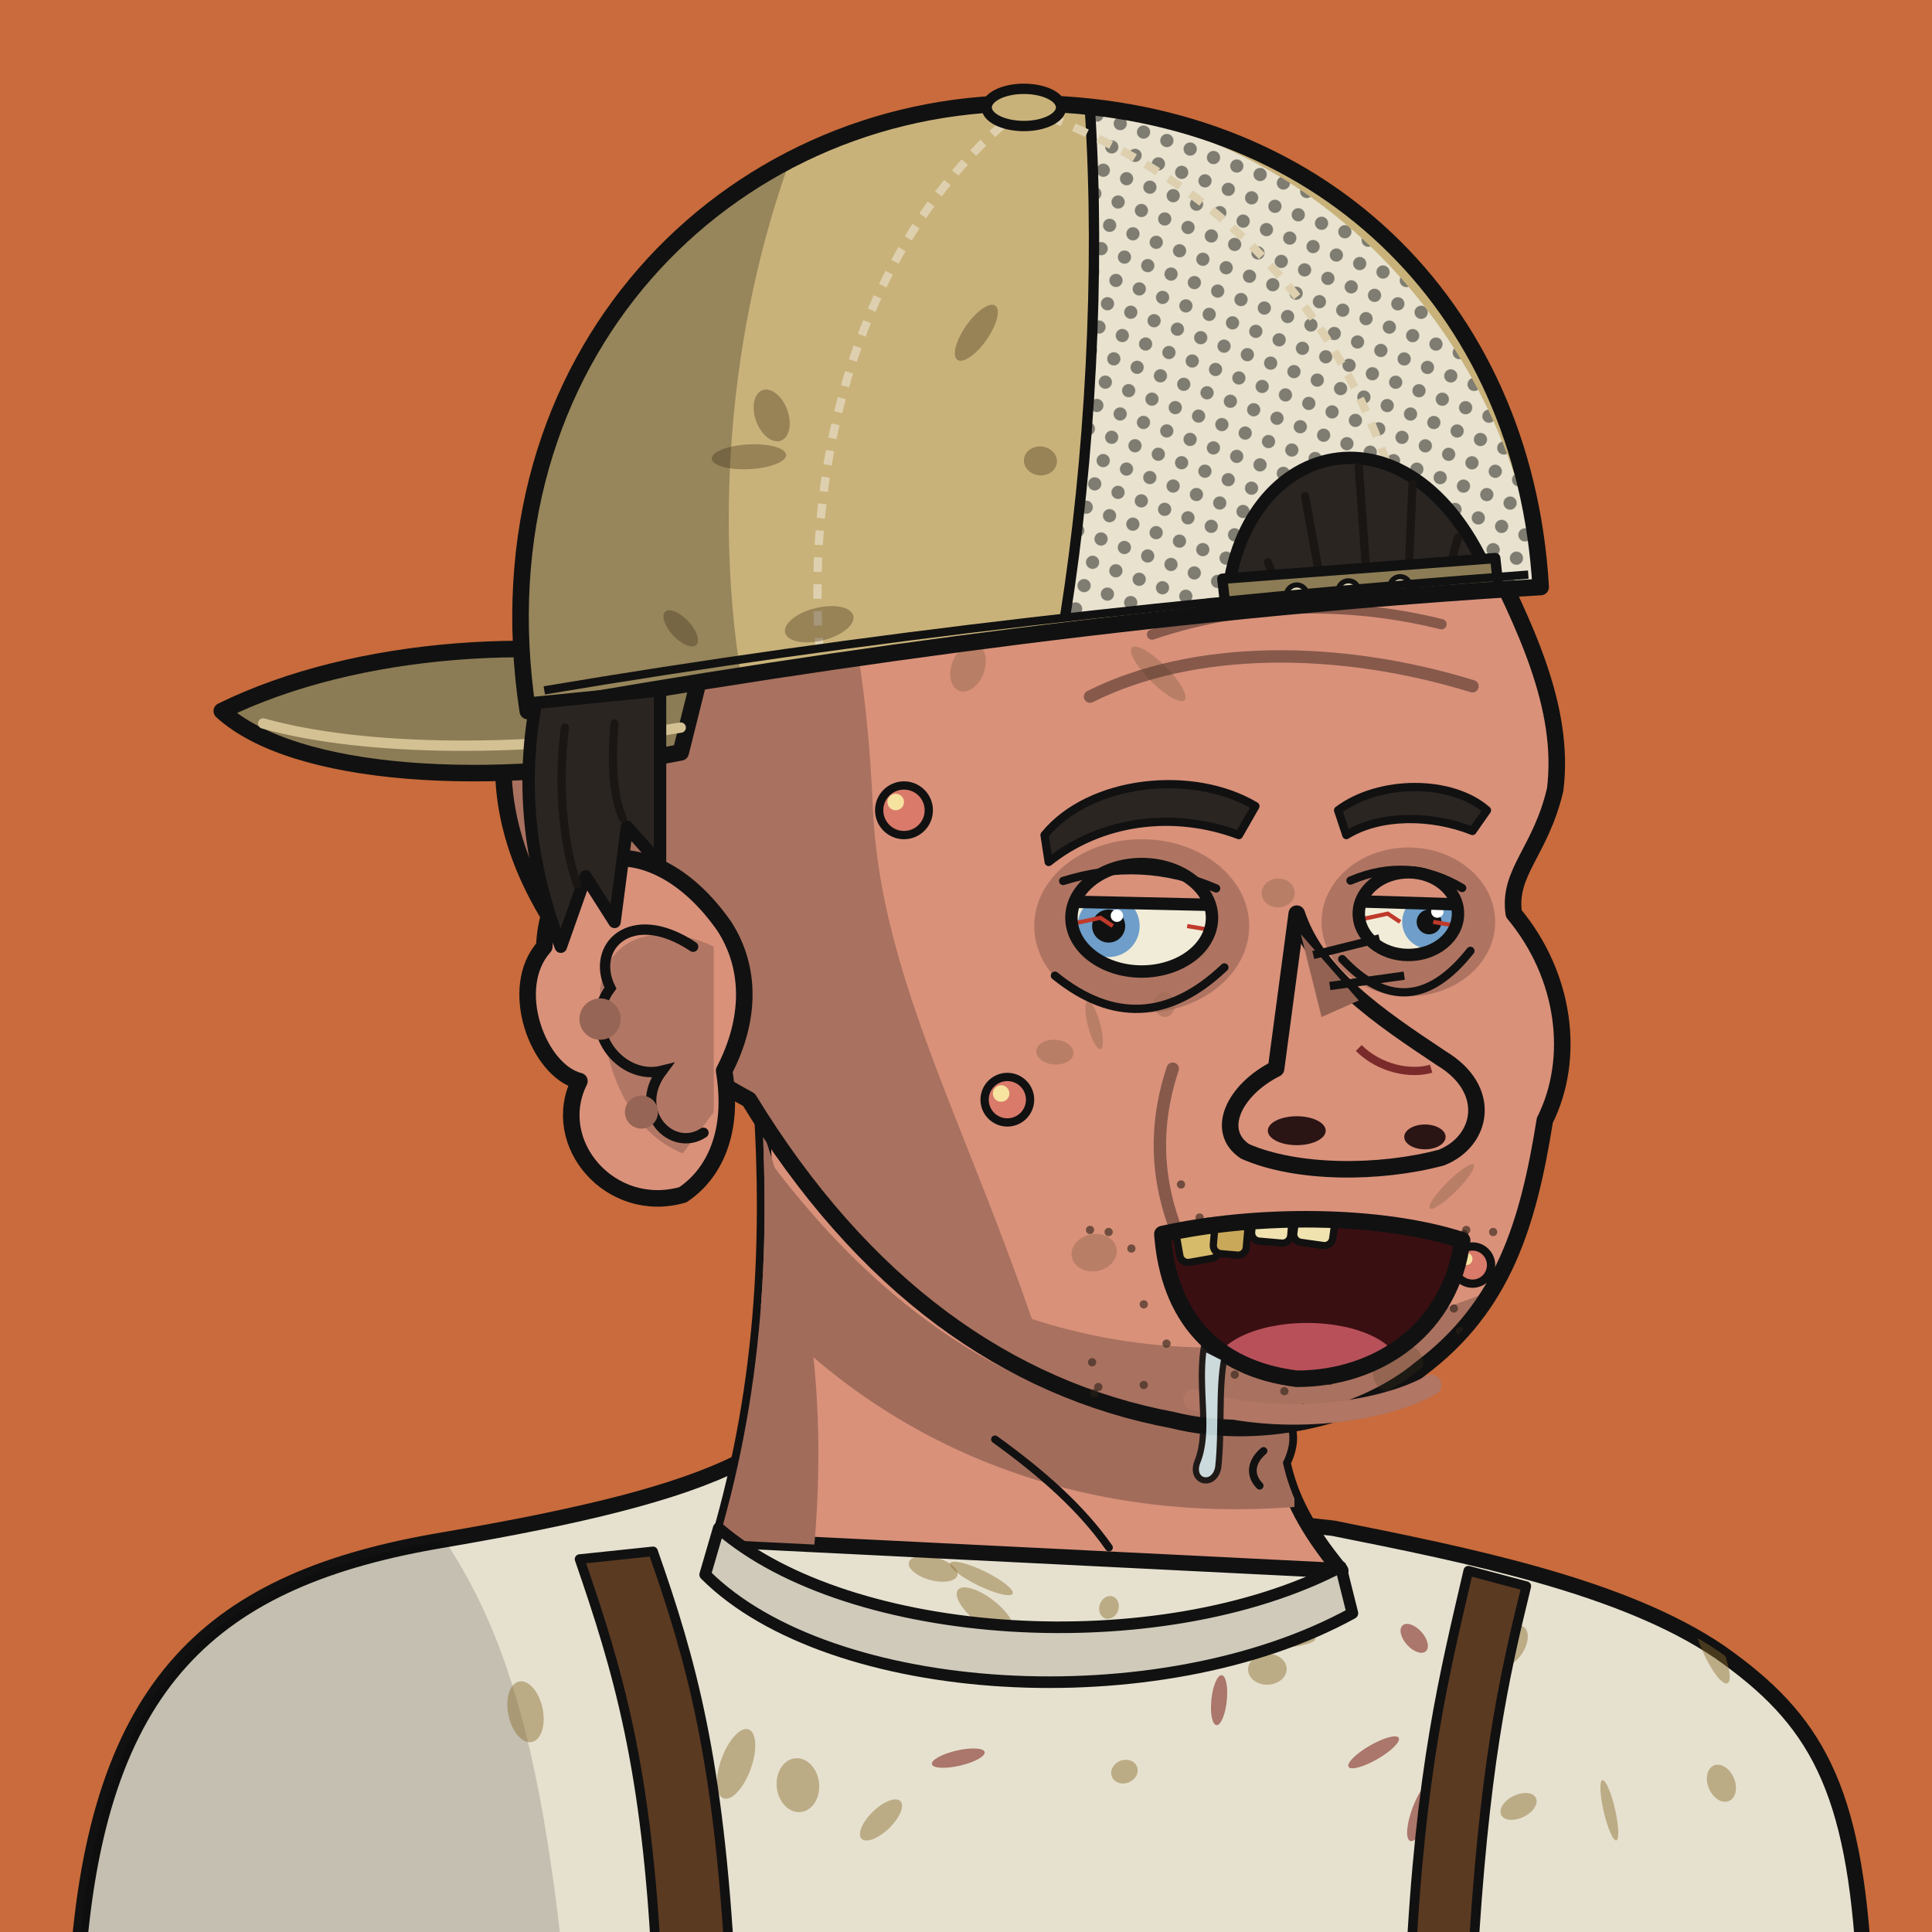
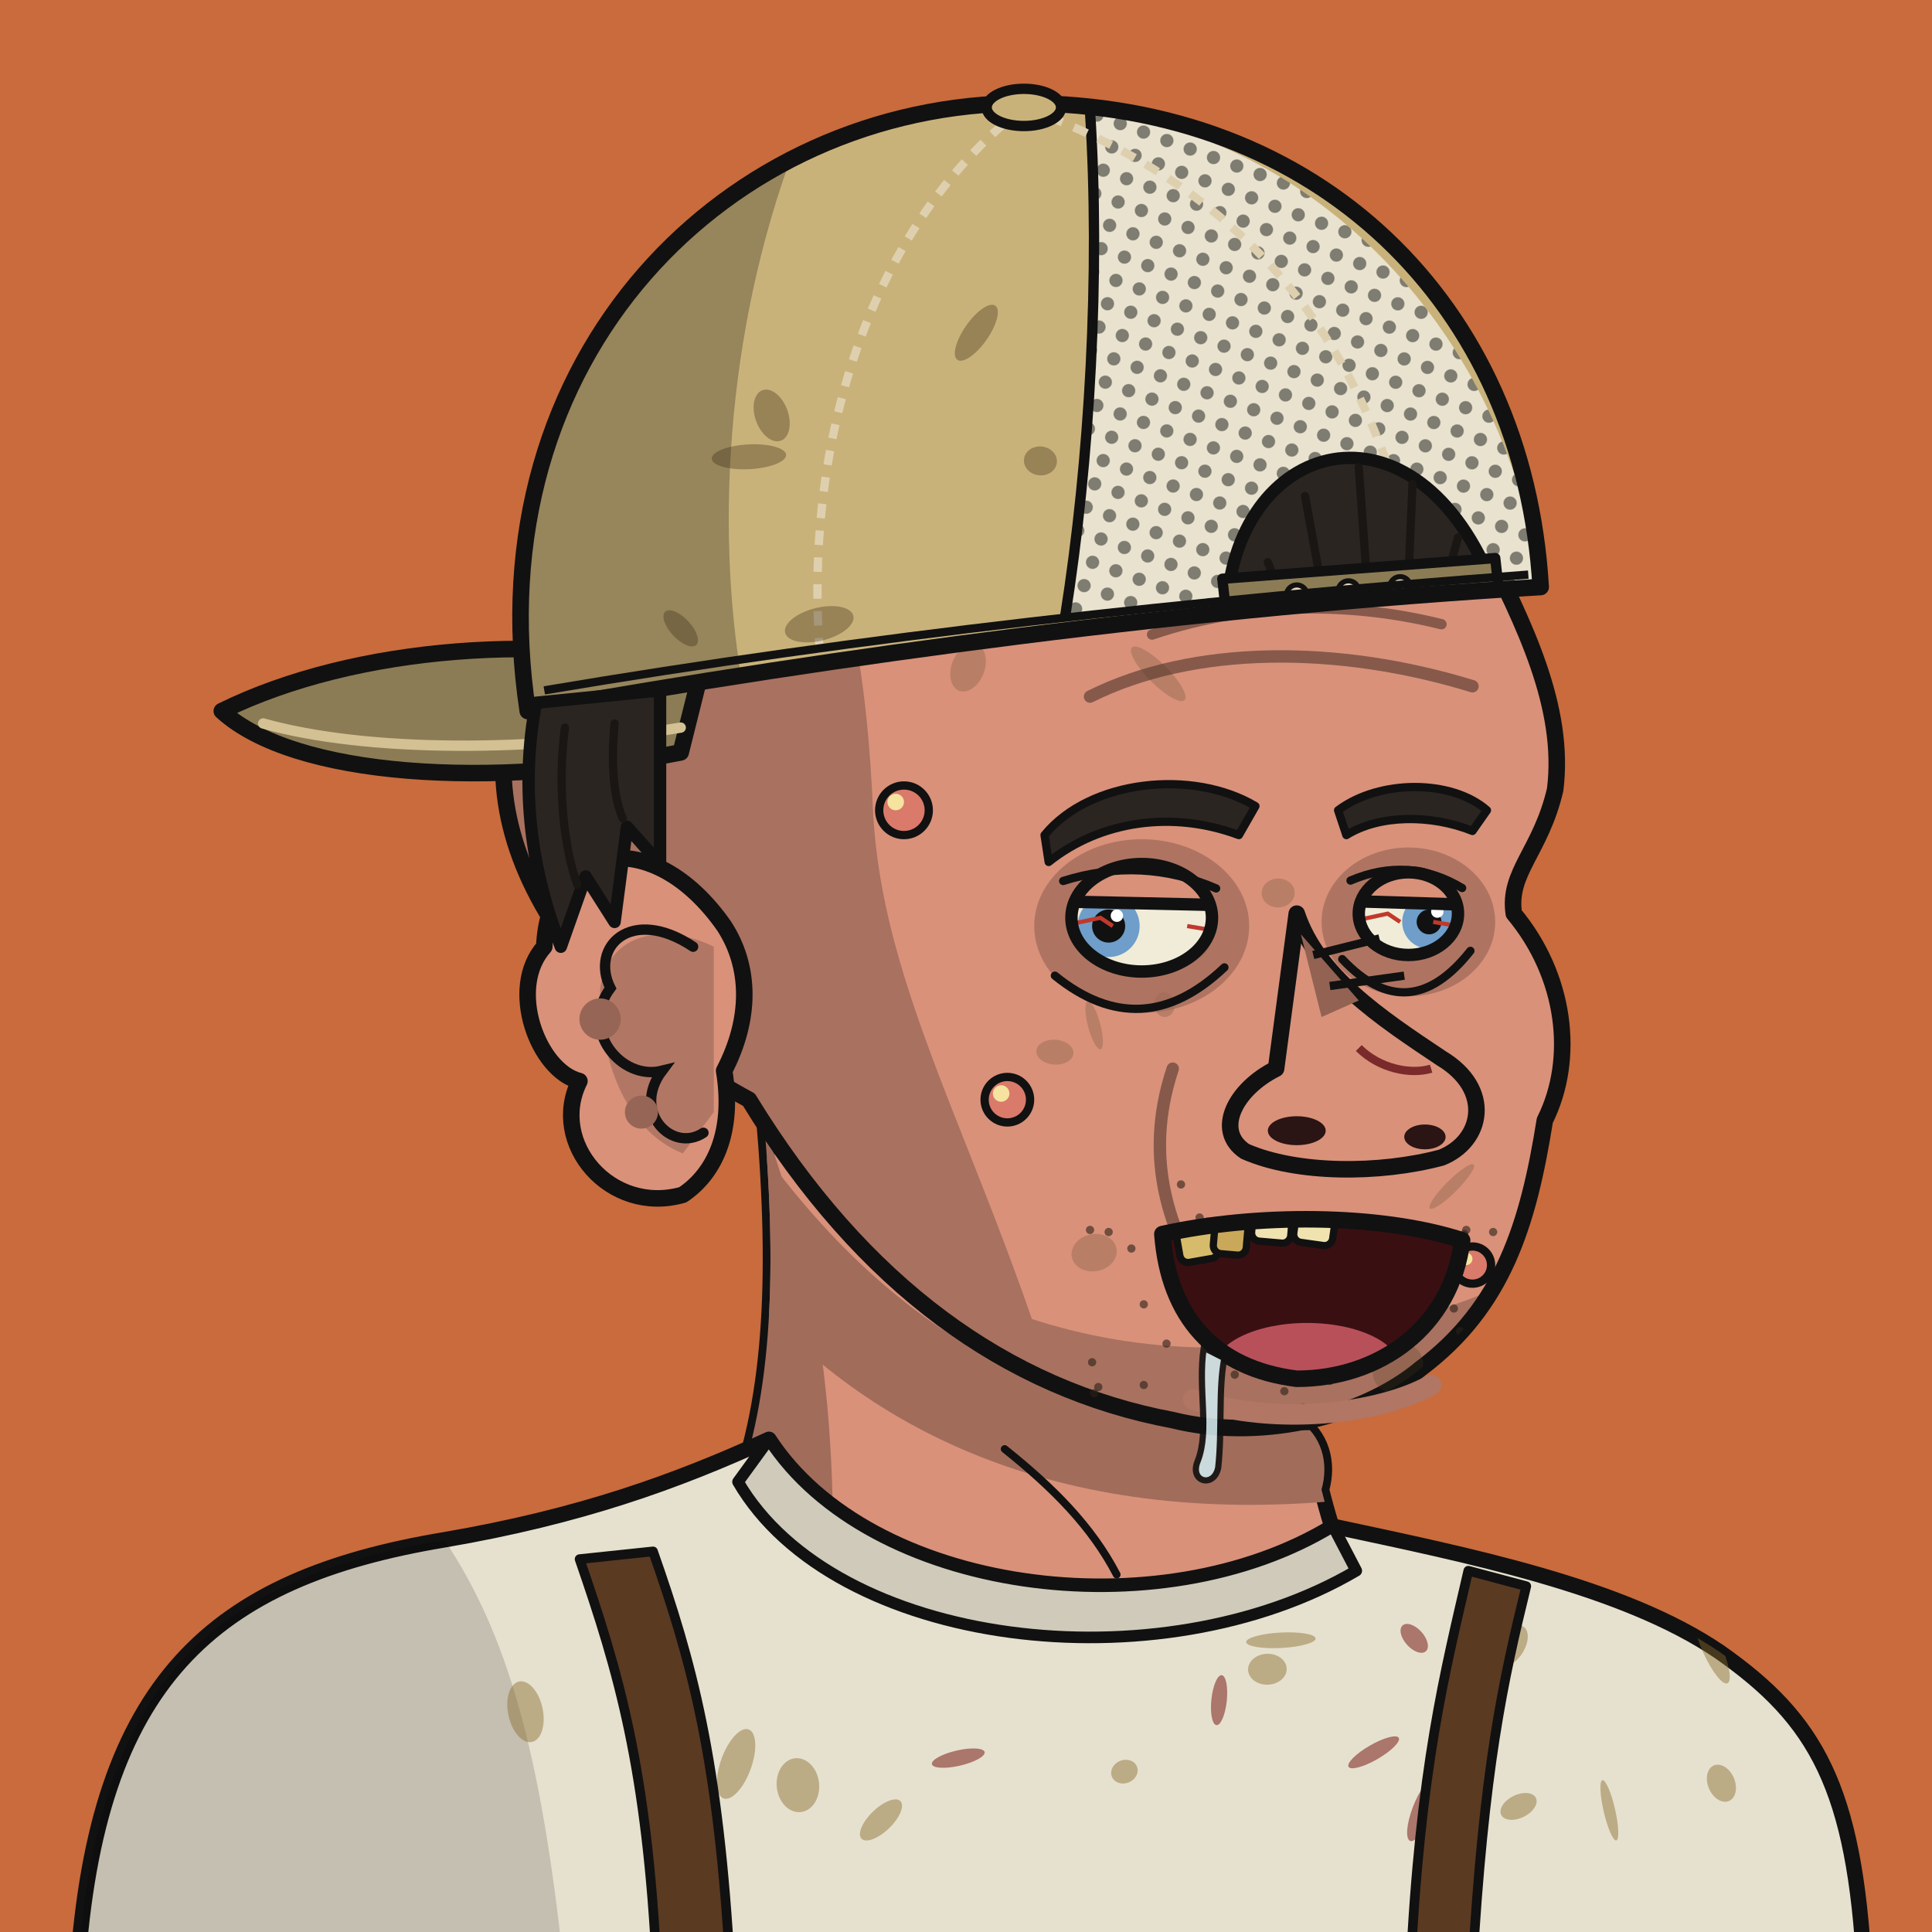
<svg xmlns="http://www.w3.org/2000/svg" viewBox="0 0 1000 1000" width="1000" height="1000">
  <rect width="1000" height="1000" fill="#c96b3c" />
  <g transform="translate(0 -55)">
    <g transform="translate(-35 25) scale(1.07)" />
+     <path d="M 392 600 C 402 690 402 760 385 815 C 360 840 320 856 290 868 L 720 920 C 700 880 690 850 684 826 C 688 812 684 798 672 790 C 664 770 660 745 662 720 Z" fill="#d9917a" stroke="#111111" stroke-width="8" stroke-linejoin="round" />
+     <clipPath id="neckclip">
+       <path d="M 392 600 C 402 690 402 760 385 815 C 360 840 320 856 290 868 L 720 920 C 700 880 690 850 684 826 C 688 812 684 798 672 790 C 664 770 660 745 662 720 Z" />
+     </clipPath>
+     <g clip-path="url(#neckclip)">
+       <path d="M 380 630 C 450 735 540 800 690 795 L 690 832 C 540 845 440 790 380 715 Z" fill="#a26c5b" />
+       <path d="M 380 600 C 425 700 435 790 430 900 L 280 900 L 280 600 Z" fill="#a26c5b" />
+     </g>
+     <path d="M 520 805 C 545 825 565 845 578 870" fill="none" stroke="#111111" stroke-width="4" stroke-linecap="round" />
    <clipPath id="torso">
-       <path d="M 40 1075 C 50 925 110 872 230 852 C 300 840 350 828 382 812 L 690 846 C 760 860 840 876 890 910 C 940 945 960 980 965 1075 Z" />
+       <path d="M 40 1075 C 50 925 110 872 230 852 C 300 840 350 822 398 800 C 450 880 600 900 690 845 C 760 860 840 876 890 910 C 940 945 960 980 965 1075 Z" />
    </clipPath>
-     <path d="M 40 1075 C 50 925 110 872 230 852 C 300 840 350 828 382 812 L 690 846 C 760 860 840 876 890 910 C 940 945 960 980 965 1075 Z" fill="#e6e1cf" stroke="#111111" stroke-width="8" stroke-linejoin="round" />
+     <path d="M 40 1075 C 50 925 110 872 230 852 C 300 840 350 822 398 800 C 450 880 600 900 690 845 C 760 860 840 876 890 910 C 940 945 960 980 965 1075 Z" fill="#e6e1cf" stroke="#111111" stroke-width="8" stroke-linejoin="round" />
    <g clip-path="url(#torso)">
      <path d="M 40 1075 C 50 925 110 872 230 852 C 262 900 280 960 292 1075 Z" fill="#000" opacity="0.15" />
      <ellipse cx="413" cy="979" rx="14" ry="11" transform="rotate(84 413 979)" fill="#8a6a2c" opacity="0.45" />
      <ellipse cx="328" cy="897" rx="10" ry="9" transform="rotate(178 328 897)" fill="#8a6a2c" opacity="0.45" />
      <ellipse cx="381" cy="968" rx="19" ry="8" transform="rotate(110 381 968)" fill="#8a6a2c" opacity="0.45" />
      <ellipse cx="574" cy="887" rx="6" ry="5" transform="rotate(109 574 887)" fill="#8a6a2c" opacity="0.45" />
      <ellipse cx="833" cy="992" rx="16" ry="3" transform="rotate(77 833 992)" fill="#8a6a2c" opacity="0.45" />
      <ellipse cx="786" cy="990" rx="6" ry="10" transform="rotate(64 786 990)" fill="#8a6a2c" opacity="0.45" />
      <ellipse cx="842" cy="873" rx="7" ry="6" transform="rotate(52 842 873)" fill="#8a6a2c" opacity="0.45" />
      <ellipse cx="483" cy="867" rx="13" ry="6" transform="rotate(15 483 867)" fill="#8a6a2c" opacity="0.45" />
      <ellipse cx="582" cy="972" rx="7" ry="6" transform="rotate(158 582 972)" fill="#8a6a2c" opacity="0.45" />
      <ellipse cx="886" cy="908" rx="20" ry="5" transform="rotate(66 886 908)" fill="#8a6a2c" opacity="0.45" />
      <ellipse cx="272" cy="941" rx="16" ry="9" transform="rotate(78 272 941)" fill="#8a6a2c" opacity="0.45" />
      <ellipse cx="891" cy="978" rx="7" ry="10" transform="rotate(157 891 978)" fill="#8a6a2c" opacity="0.45" />
      <ellipse cx="508" cy="872" rx="18" ry="4" transform="rotate(26 508 872)" fill="#8a6a2c" opacity="0.45" />
      <ellipse cx="510" cy="889" rx="18" ry="7" transform="rotate(38 510 889)" fill="#8a6a2c" opacity="0.45" />
      <ellipse cx="656" cy="919" rx="8" ry="10" transform="rotate(88 656 919)" fill="#8a6a2c" opacity="0.45" />
      <ellipse cx="663" cy="904" rx="18" ry="4" transform="rotate(177 663 904)" fill="#8a6a2c" opacity="0.45" />
      <ellipse cx="782" cy="907" rx="12" ry="7" transform="rotate(123 782 907)" fill="#8a6a2c" opacity="0.45" />
      <ellipse cx="456" cy="997" rx="14" ry="6" transform="rotate(136 456 997)" fill="#8a6a2c" opacity="0.45" />
      <ellipse cx="732" cy="903" rx="5" ry="9" transform="rotate(138 732 903)" fill="#7a1f1a" opacity="0.55" />
      <ellipse cx="711" cy="962" rx="15" ry="4" transform="rotate(150 711 962)" fill="#7a1f1a" opacity="0.55" />
      <ellipse cx="736" cy="992" rx="17" ry="5" transform="rotate(111 736 992)" fill="#7a1f1a" opacity="0.55" />
      <ellipse cx="496" cy="965" rx="14" ry="4" transform="rotate(167 496 965)" fill="#7a1f1a" opacity="0.55" />
      <ellipse cx="631" cy="935" rx="13" ry="4" transform="rotate(96 631 935)" fill="#7a1f1a" opacity="0.55" />
    </g>
-     <path d="M 392 600 C 400 690 396 770 372 852 L 694 868 C 676 846 668 830 664 812 C 670 800 668 790 658 782 C 655 760 656 740 660 720 Z" fill="#d9917a" stroke="#111111" stroke-width="8" stroke-linejoin="round" />
-     <clipPath id="neckclip">
-       <path d="M 392 600 C 400 690 396 770 372 852 L 694 868 C 676 846 668 830 664 812 C 670 800 668 790 658 782 C 655 760 656 740 660 720 Z" />
-     </clipPath>
-     <g clip-path="url(#neckclip)">
-       <path d="M 380 630 C 450 735 540 800 670 795 L 670 835 C 540 845 440 790 380 715 Z" fill="#a26c5b" />
-       <path d="M 380 600 C 420 700 430 780 420 870 L 360 870 L 360 600 Z" fill="#a26c5b" />
-     </g>
-     <path d="M 515 800 C 540 818 560 836 574 856" fill="none" stroke="#111111" stroke-width="4" stroke-linecap="round" />
-     <path d="M 654 806 C 647 812 647 819 652 824" fill="none" stroke="#111111" stroke-width="4" stroke-linecap="round" />
-     <path d="M 372 846 C 440 905 600 915 694 866 L 700 890 C 600 945 430 935 365 870 Z" fill="#cfcaba" stroke="#111111" stroke-width="6" stroke-linejoin="round" />
+     <path d="M 398 800 C 450 880 600 900 690 845 L 702 868 C 600 928 432 908 382 822 Z" fill="#cfcaba" stroke="#111111" stroke-width="6" stroke-linejoin="round" />
    <path d="M 300 862 C 320 920 335 970 340 1075 L 378 1075 C 372 965 358 915 338 858 Z" fill="#5b3a22" stroke="#111111" stroke-width="5" stroke-linejoin="round" />
    <path d="M 760 868 C 748 920 735 970 730 1075 L 762 1075 C 768 970 778 925 790 876 Z" fill="#5b3a22" stroke="#111111" stroke-width="5" stroke-linejoin="round" />
    <g transform="translate(-35 25) scale(1.07)">
      <clipPath id="headclip">
        <path d="M 395 560 Q 334 527 302 477 Q 262 416 284 356 Q 288 295 319 250 Q 344 196 393 171 Q 440 125 500 128 Q 563 96 620 115 Q 682 119 719 172 Q 754 214 750 290 C 770 330 790 370 785 410 C 778 440 762 450 765 470 C 790 500 795 540 780 570 C 772 620 760 660 720 690 C 690 715 640 725 600 715 C 520 700 450 650 395 560 Z" />
      </clipPath>
      <path d="M 395 560 Q 334 527 302 477 Q 262 416 284 356 Q 288 295 319 250 Q 344 196 393 171 Q 440 125 500 128 Q 563 96 620 115 Q 682 119 719 172 Q 754 214 750 290 C 770 330 790 370 785 410 C 778 440 762 450 765 470 C 790 500 795 540 780 570 C 772 620 760 660 720 690 C 690 715 640 725 600 715 C 520 700 450 650 395 560 Z" fill="#d9917a" />
      <g clip-path="url(#headclip)">
        <path d="M 250 100 C 420 160 450 300 455 420 C 460 520 520 600 560 760 L 250 760 Z" fill="#a9715f" />
        <path d="M 420 600 C 520 690 640 700 760 650 L 760 760 L 400 760 Z" fill="#a9715f" />
        <path d="M 560 190 C 640 200 700 250 715 300 C 660 270 600 245 545 240 Z" fill="#e2ac9b" opacity="0.8" />
        <path d="M 603 212 A 38 28 0 0 0 679 212 A 42 36 0 0 1 603 212 Z" fill="#86594b" opacity="0.85" />
        <path d="M 603 212 A 38 28 0 0 0 664 234" fill="none" stroke="#111111" stroke-width="4" stroke-linecap="round" opacity="0.8" />
        <ellipse cx="651" cy="195" rx="13" ry="7" transform="rotate(-20 641 212)" fill="#e2ac9b" opacity="0.9" />
        <path d="M 492 239 A 39 29 0 0 0 571 239 A 43 37 0 0 1 492 239 Z" fill="#86594b" opacity="0.85" />
        <path d="M 492 239 A 39 29 0 0 0 555 263" fill="none" stroke="#111111" stroke-width="4" stroke-linecap="round" opacity="0.8" />
        <ellipse cx="541" cy="222" rx="14" ry="7" transform="rotate(-20 531 239)" fill="#e2ac9b" opacity="0.9" />
        <path d="M 544 284 A 41 30 0 0 0 625 284 A 45 39 0 0 1 544 284 Z" fill="#86594b" opacity="0.85" />
        <path d="M 544 284 A 41 30 0 0 0 608 308" fill="none" stroke="#111111" stroke-width="4" stroke-linecap="round" opacity="0.8" />
        <ellipse cx="594" cy="265" rx="14" ry="7" transform="rotate(-20 584 284)" fill="#e2ac9b" opacity="0.9" />
        <path d="M 465 229 A 43 32 0 0 0 550 229 A 47 41 0 0 1 465 229 Z" fill="#86594b" opacity="0.85" />
        <path d="M 465 229 A 43 32 0 0 0 533 255" fill="none" stroke="#111111" stroke-width="4" stroke-linecap="round" opacity="0.8" />
        <ellipse cx="518" cy="210" rx="15" ry="8" transform="rotate(-20 507 229)" fill="#e2ac9b" opacity="0.9" />
        <path d="M 387 221 A 49 37 0 0 0 485 221 A 54 47 0 0 1 387 221 Z" fill="#86594b" opacity="0.85" />
        <path d="M 387 221 A 49 37 0 0 0 465 251" fill="none" stroke="#111111" stroke-width="4" stroke-linecap="round" opacity="0.8" />
        <ellipse cx="448" cy="199" rx="17" ry="9" transform="rotate(-20 436 221)" fill="#e2ac9b" opacity="0.9" />
        <path d="M 556 206 A 41 30 0 0 0 638 206 A 45 39 0 0 1 556 206 Z" fill="#86594b" opacity="0.85" />
        <path d="M 556 206 A 41 30 0 0 0 621 231" fill="none" stroke="#111111" stroke-width="4" stroke-linecap="round" opacity="0.8" />
        <ellipse cx="607" cy="188" rx="14" ry="7" transform="rotate(-20 597 206)" fill="#e2ac9b" opacity="0.9" />
        <path d="M 560 365 C 610 340 680 340 745 360" fill="none" stroke="#86594b" stroke-width="6" stroke-linecap="round" />
        <path d="M 590 335 C 640 318 690 320 730 330" fill="none" stroke="#86594b" stroke-width="5" stroke-linecap="round" />
        <path d="M 600 545 C 585 590 600 625 615 650" fill="none" stroke="#86594b" stroke-width="6" stroke-linecap="round" />
      </g>
      <path d="M 395 560 Q 334 527 302 477 Q 262 416 284 356 Q 288 295 319 250 Q 344 196 393 171 Q 440 125 500 128 Q 563 96 620 115 Q 682 119 719 172 Q 754 214 750 290 C 770 330 790 370 785 410 C 778 440 762 450 765 470 C 790 500 795 540 780 570 C 772 620 760 660 720 690 C 690 715 640 725 600 715 C 520 700 450 650 395 560 Z" fill="none" stroke="#111111" stroke-width="8" stroke-linejoin="round" />
      <g clip-path="url(#headclip)">
        <ellipse cx="562" cy="524" rx="12" ry="3" transform="rotate(75 562 524)" fill="#4a3a22" opacity="0.22" />
        <ellipse cx="596" cy="514" rx="6" ry="5" transform="rotate(84 596 514)" fill="#4a3a22" opacity="0.22" />
        <ellipse cx="604" cy="490" rx="15" ry="6" transform="rotate(157 604 490)" fill="#4a3a22" opacity="0.22" />
        <ellipse cx="542" cy="236" rx="18" ry="10" transform="rotate(81 542 236)" fill="#4a3a22" opacity="0.22" />
        <ellipse cx="553" cy="290" rx="14" ry="9" transform="rotate(122 553 290)" fill="#4a3a22" opacity="0.22" />
        <ellipse cx="425" cy="249" rx="6" ry="7" transform="rotate(116 425 249)" fill="#4a3a22" opacity="0.22" />
        <ellipse cx="709" cy="690" rx="13" ry="11" transform="rotate(138 709 690)" fill="#4a3a22" opacity="0.22" />
        <ellipse cx="526" cy="206" rx="14" ry="10" transform="rotate(67 526 206)" fill="#4a3a22" opacity="0.22" />
        <ellipse cx="358" cy="668" rx="7" ry="7" transform="rotate(130 358 668)" fill="#4a3a22" opacity="0.22" />
        <ellipse cx="355" cy="235" rx="11" ry="10" transform="rotate(162 355 235)" fill="#4a3a22" opacity="0.22" />
        <ellipse cx="543" cy="537" rx="6" ry="9" transform="rotate(94 543 537)" fill="#4a3a22" opacity="0.22" />
        <ellipse cx="735" cy="602" rx="15" ry="3" transform="rotate(135 735 602)" fill="#4a3a22" opacity="0.22" />
        <ellipse cx="501" cy="351" rx="12" ry="8" transform="rotate(111 501 351)" fill="#4a3a22" opacity="0.22" />
        <ellipse cx="593" cy="354" rx="18" ry="5" transform="rotate(45 593 354)" fill="#4a3a22" opacity="0.22" />
        <ellipse cx="562" cy="634" rx="11" ry="9" transform="rotate(169 562 634)" fill="#4a3a22" opacity="0.22" />
        <ellipse cx="651" cy="460" rx="8" ry="7" transform="rotate(178 651 460)" fill="#4a3a22" opacity="0.22" />
        <circle cx="676" cy="696" r="2" fill="#2a2018" opacity="0.6" />
        <circle cx="562" cy="702" r="2" fill="#2a2018" opacity="0.6" />
        <circle cx="728" cy="698" r="2" fill="#2a2018" opacity="0.6" />
        <circle cx="617" cy="619" r="2" fill="#2a2018" opacity="0.6" />
        <circle cx="586" cy="698" r="2" fill="#2a2018" opacity="0.6" />
        <circle cx="645" cy="663" r="2" fill="#2a2018" opacity="0.6" />
        <circle cx="613" cy="617" r="2" fill="#2a2018" opacity="0.6" />
        <circle cx="614" cy="641" r="2" fill="#2a2018" opacity="0.6" />
        <circle cx="778" cy="655" r="2" fill="#2a2018" opacity="0.6" />
        <circle cx="670" cy="662" r="2" fill="#2a2018" opacity="0.6" />
        <circle cx="623" cy="666" r="2" fill="#2a2018" opacity="0.6" />
        <circle cx="586" cy="659" r="2" fill="#2a2018" opacity="0.6" />
        <circle cx="662" cy="666" r="2" fill="#2a2018" opacity="0.6" />
        <circle cx="761" cy="676" r="2" fill="#2a2018" opacity="0.6" />
        <circle cx="569" cy="624" r="2" fill="#2a2018" opacity="0.6" />
        <circle cx="668" cy="695" r="2" fill="#2a2018" opacity="0.6" />
        <circle cx="778" cy="701" r="2" fill="#2a2018" opacity="0.6" />
        <circle cx="597" cy="678" r="2" fill="#2a2018" opacity="0.6" />
        <circle cx="641" cy="631" r="2" fill="#2a2018" opacity="0.6" />
        <circle cx="630" cy="646" r="2" fill="#2a2018" opacity="0.6" />
        <circle cx="755" cy="624" r="2" fill="#2a2018" opacity="0.6" />
        <circle cx="564" cy="699" r="2" fill="#2a2018" opacity="0.6" />
        <circle cx="736" cy="648" r="2" fill="#2a2018" opacity="0.6" />
        <circle cx="604" cy="601" r="2" fill="#2a2018" opacity="0.6" />
        <circle cx="730" cy="637" r="2" fill="#2a2018" opacity="0.6" />
        <circle cx="705" cy="671" r="2" fill="#2a2018" opacity="0.6" />
        <circle cx="739" cy="672" r="2" fill="#2a2018" opacity="0.6" />
        <circle cx="561" cy="687" r="2" fill="#2a2018" opacity="0.6" />
        <circle cx="654" cy="701" r="2" fill="#2a2018" opacity="0.6" />
        <circle cx="736" cy="661" r="2" fill="#2a2018" opacity="0.6" />
        <circle cx="741" cy="625" r="2" fill="#2a2018" opacity="0.6" />
        <circle cx="663" cy="709" r="2" fill="#2a2018" opacity="0.6" />
        <circle cx="580" cy="632" r="2" fill="#2a2018" opacity="0.6" />
        <circle cx="657" cy="617" r="2" fill="#2a2018" opacity="0.6" />
        <circle cx="646" cy="659" r="2" fill="#2a2018" opacity="0.6" />
        <circle cx="711" cy="624" r="2" fill="#2a2018" opacity="0.6" />
        <circle cx="742" cy="623" r="2" fill="#2a2018" opacity="0.6" />
        <circle cx="560" cy="623" r="2" fill="#2a2018" opacity="0.6" />
        <circle cx="685" cy="657" r="2" fill="#2a2018" opacity="0.6" />
        <circle cx="630" cy="693" r="2" fill="#2a2018" opacity="0.6" />
        <circle cx="575" cy="300" r="14" fill="#d97a6a" stroke="#111" stroke-width="4" />
        <circle cx="571" cy="296" r="5" fill="#f6e3a0" />
        <circle cx="520" cy="560" r="11" fill="#d97a6a" stroke="#111" stroke-width="4" />
        <circle cx="517" cy="557" r="4" fill="#f6e3a0" />
        <circle cx="745" cy="640" r="9" fill="#d97a6a" stroke="#111" stroke-width="4" />
        <circle cx="742" cy="637" r="3" fill="#f6e3a0" />
        <circle cx="470" cy="420" r="12" fill="#d97a6a" stroke="#111" stroke-width="4" />
        <circle cx="466" cy="416" r="4" fill="#f6e3a0" />
      </g>
      <g transform="translate(-22 6)">
        <path d="M 405 470 C 370 420 320 430 318 480 C 300 500 315 540 335 545 C 320 575 350 610 385 600 C 400 590 410 570 405 540 C 418 515 418 490 405 470 Z" fill="#d9917a" stroke="#111111" stroke-width="8" stroke-linejoin="round" />
        <path d="M 400 480 C 380 470 350 470 345 500 C 345 540 360 570 385 580 L 400 560 Z" fill="#976555" opacity="0.6" />
        <path d="M 390 480 C 360 460 340 480 350 500 C 335 520 355 545 375 540 C 360 560 380 580 395 570" fill="none" stroke="#111111" stroke-width="5" stroke-linecap="round" />
        <circle cx="345" cy="515" r="10" fill="#976555" />
        <circle cx="365" cy="560" r="8" fill="#976555" />
      </g>
      <ellipse cx="585" cy="476" rx="52" ry="42" fill="#9c6857" opacity="0.7" />
      <path d="M 543 500 Q 585 534 625 496" fill="none" stroke="#111111" stroke-width="4" stroke-linecap="round" />
      <clipPath id="e585472">
        <ellipse cx="585" cy="472" rx="34" ry="26" />
      </clipPath>
      <ellipse cx="585" cy="472" rx="34" ry="26" fill="#f1ecd8" />
      <g clip-path="url(#e585472)">
        <circle cx="569" cy="476" r="15" fill="#6e9ec9" />
        <circle cx="569" cy="476" r="8" fill="#111" />
        <circle cx="573" cy="471" r="3" fill="#fff" />
        <path d="M 551 475 l 14 -3 l 6 4 M 619 478 l -12 -2" stroke="#c0392b" stroke-width="2" fill="none" />
        <rect x="549" y="444" width="72" height="20.2" fill="#d9917a" />
        <path d="M 549 464.2 L 621 465.8" stroke="#111111" stroke-width="6" />
      </g>
      <ellipse cx="585" cy="472" rx="34" ry="26" fill="none" stroke="#111111" stroke-width="6" />
      <path d="M 547 454.2 Q 585 442.2 621 457.8" fill="none" stroke="#111111" stroke-width="4" stroke-linecap="round" />
      <ellipse cx="714" cy="474" rx="42" ry="36" fill="#9c6857" opacity="0.7" />
      <path d="M 682 492 Q 714 526 744 488" fill="none" stroke="#111111" stroke-width="4" stroke-linecap="round" />
      <clipPath id="e714470">
        <ellipse cx="714" cy="470" rx="24" ry="20" />
      </clipPath>
      <ellipse cx="714" cy="470" rx="24" ry="20" fill="#f1ecd8" />
      <g clip-path="url(#e714470)">
        <circle cx="724" cy="474" r="13" fill="#6e9ec9" />
        <circle cx="724" cy="474" r="6" fill="#111" />
        <circle cx="728" cy="469" r="3" fill="#fff" />
        <path d="M 690 473 l 14 -3 l 6 4 M 738 476 l -12 -2" stroke="#c0392b" stroke-width="2" fill="none" />
        <rect x="688" y="448" width="52" height="16.0" fill="#d9917a" />
        <path d="M 688 464.0 L 740 465.6" stroke="#111111" stroke-width="6" />
      </g>
      <ellipse cx="714" cy="470" rx="24" ry="20" fill="none" stroke="#111111" stroke-width="6" />
      <path d="M 686 454.0 Q 714 442.0 740 457.6" fill="none" stroke="#111111" stroke-width="4" stroke-linecap="round" />
      <path d="M 538 432 C 560 405 610 400 640 418 L 632 432 C 600 420 565 425 540 445 Z" fill="#2b2522" stroke="#111111" stroke-width="4" stroke-linejoin="round" />
      <path d="M 680 420 C 700 405 735 405 752 420 L 745 430 C 725 422 700 422 684 432 Z" fill="#2b2522" stroke="#111111" stroke-width="4" stroke-linejoin="round" />
      <path d="M 660 470 C 670 500 700 520 730 540 C 755 555 750 580 730 588 C 700 596 660 596 635 585 C 620 575 630 555 650 545 Z" fill="#d9917a" stroke="#111111" stroke-width="8" stroke-linejoin="round" />
      <path d="M 662 480 L 690 512 L 672 520 Z" fill="#936252" />
      <path d="M 668 490 L 700 482 M 676 505 L 712 500" stroke="#111111" stroke-width="4" />
      <ellipse cx="660" cy="575" rx="14" ry="7" fill="#2a1414" />
      <ellipse cx="722" cy="578" rx="10" ry="6" fill="#2a1414" />
      <path d="M 690 535 C 700 545 715 548 725 545" fill="none" stroke="#7a2a2a" stroke-width="4" />
      <clipPath id="mclip">
        <path d="M 595 625 C 640 615 700 615 740 628 C 735 670 700 695 660 695 C 620 690 598 665 595 625 Z" />
      </clipPath>
      <path d="M 595 625 C 640 615 700 615 740 628 C 735 670 700 695 660 695 C 620 690 598 665 595 625 Z" fill="#3a0f12" />
      <g clip-path="url(#mclip)">
        <rect x="600" y="615" width="19" height="23" rx="4" fill="#d6bb6a" stroke="#111" stroke-width="3.5" transform="rotate(-10 610 615)" />
        <rect x="621" y="615" width="16" height="20" rx="4" fill="#c9a85a" stroke="#111" stroke-width="3.5" transform="rotate(5 630 615)" />
        <rect x="639" y="615" width="19" height="14" rx="4" fill="#f0e3b0" stroke="#111" stroke-width="3.5" transform="rotate(5 649 615)" />
        <rect x="660" y="615" width="19" height="15" rx="4" fill="#f0e3b0" stroke="#111" stroke-width="3.5" transform="rotate(8 670 615)" />
        <ellipse cx="665" cy="690" rx="45" ry="22" fill="#b8505a" />
      </g>
      <path d="M 595 625 C 640 615 700 615 740 628 C 735 670 700 695 660 695 C 620 690 598 665 595 625 Z" fill="none" stroke="#111" stroke-width="8" stroke-linejoin="round" />
      <path d="M 610 705 C 650 718 700 712 725 698" fill="none" stroke="#b17664" stroke-width="10" stroke-linecap="round" />
      <path d="M 615 680 C 612 700 618 720 612 735 C 608 745 620 748 622 738 C 624 720 622 700 625 685 Z" fill="#cfe6ea" stroke="#111" stroke-width="3" opacity="0.9" />
      <defs>
        <pattern id="capmesh" width="12" height="12" patternUnits="userSpaceOnUse" patternTransform="rotate(20)">
          <rect width="12" height="12" fill="#e8e2cf" />
          <circle cx="6" cy="6" r="3.2" fill="#7f7c71" />
        </pattern>
        <clipPath id="capclip">
          <path d="M 288 372 C 262 200 385 78 528 78 C 670 78 770 175 778 312 C 610 322 440 345 288 372 Z" />
        </clipPath>
      </defs>
      <path d="M 372 352 C 300 334 205 340 140 372 C 175 404 270 410 362 392 Z" fill="#8c7c55" stroke="#111111" stroke-width="8" stroke-linejoin="round" />
      <path d="M 362 380 C 290 392 210 392 160 378" fill="none" stroke="#d3c194" stroke-width="5" stroke-linecap="round" />
      <path d="M 288 372 C 262 200 385 78 528 78 C 670 78 770 175 778 312 C 610 322 440 345 288 372 Z" fill="#c9b27a" />
      <g clip-path="url(#capclip)">
        <path d="M 560 82 C 660 92 760 180 778 312 C 700 316 620 320 548 326 C 560 250 565 160 560 82 Z" fill="url(#capmesh)" />
        <path d="M 560 82 C 565 160 560 250 548 326" fill="none" stroke="#111111" stroke-width="5" />
        <path d="M 280 380 C 270 220 340 120 420 92 C 385 180 378 280 392 360 Z" fill="#000" opacity="0.25" />
        <path d="M 528 80 C 450 140 420 250 430 352 M 528 80 C 640 120 700 200 720 316" fill="none" stroke="#ded0af" stroke-width="4" stroke-dasharray="7 6" />
        <path d="M 626 326 C 628 240 718 214 756 314 Z" fill="#2b2522" stroke="#111111" stroke-width="6" stroke-linejoin="round" />
        <path d="M 646 300 l 8 20 M 664 268 l 8 44 M 690 254 l 4 56 M 716 262 l -2 46 M 738 288 l -6 22" stroke="#191614" stroke-width="4" stroke-linecap="round" />
        <path d="M 624 308 L 756 298 L 758 316 L 626 326 Z" fill="#8c7c55" stroke="#111111" stroke-width="5" stroke-linejoin="round" />
        <circle cx="660" cy="316" r="5" fill="#e4d8bc" stroke="#111111" stroke-width="2.5" />
        <circle cx="685" cy="314" r="5" fill="#e4d8bc" stroke="#111111" stroke-width="2.5" />
        <circle cx="710" cy="312" r="5" fill="#e4d8bc" stroke="#111111" stroke-width="2.5" />
        <ellipse cx="362" cy="332" rx="11" ry="5" transform="rotate(47 362 332)" fill="#3b2a18" opacity="0.35" />
        <ellipse cx="536" cy="251" rx="8" ry="7" transform="rotate(6 536 251)" fill="#3b2a18" opacity="0.35" />
        <ellipse cx="505" cy="189" rx="16" ry="6" transform="rotate(125 505 189)" fill="#3b2a18" opacity="0.35" />
        <ellipse cx="395" cy="249" rx="18" ry="6" transform="rotate(177 395 249)" fill="#3b2a18" opacity="0.35" />
        <ellipse cx="406" cy="229" rx="13" ry="8" transform="rotate(70 406 229)" fill="#3b2a18" opacity="0.35" />
        <ellipse cx="429" cy="330" rx="17" ry="8" transform="rotate(166 429 330)" fill="#3b2a18" opacity="0.35" />
      </g>
      <path d="M 288 372 C 262 200 385 78 528 78 C 670 78 770 175 778 312 C 610 322 440 345 288 372 Z" fill="none" stroke="#111111" stroke-width="8" stroke-linejoin="round" />
      <path d="M 296 362 C 450 336 610 318 772 306" fill="none" stroke="#111111" stroke-width="4" />
      <ellipse cx="528" cy="80" rx="18" ry="9" fill="#c9b27a" stroke="#111111" stroke-width="5" />
      <path d="M 292 368 C 284 410 290 450 304 486 L 316 452 L 330 474 L 336 428 L 352 446 L 352 362 Z" fill="#2b2522" stroke="#111111" stroke-width="6" stroke-linejoin="round" />
      <path d="M 306 380 C 302 410 306 440 312 456 M 330 378 C 328 400 330 415 334 424" fill="none" stroke="#191614" stroke-width="4" stroke-linecap="round" />
    </g>
  </g>
</svg>
